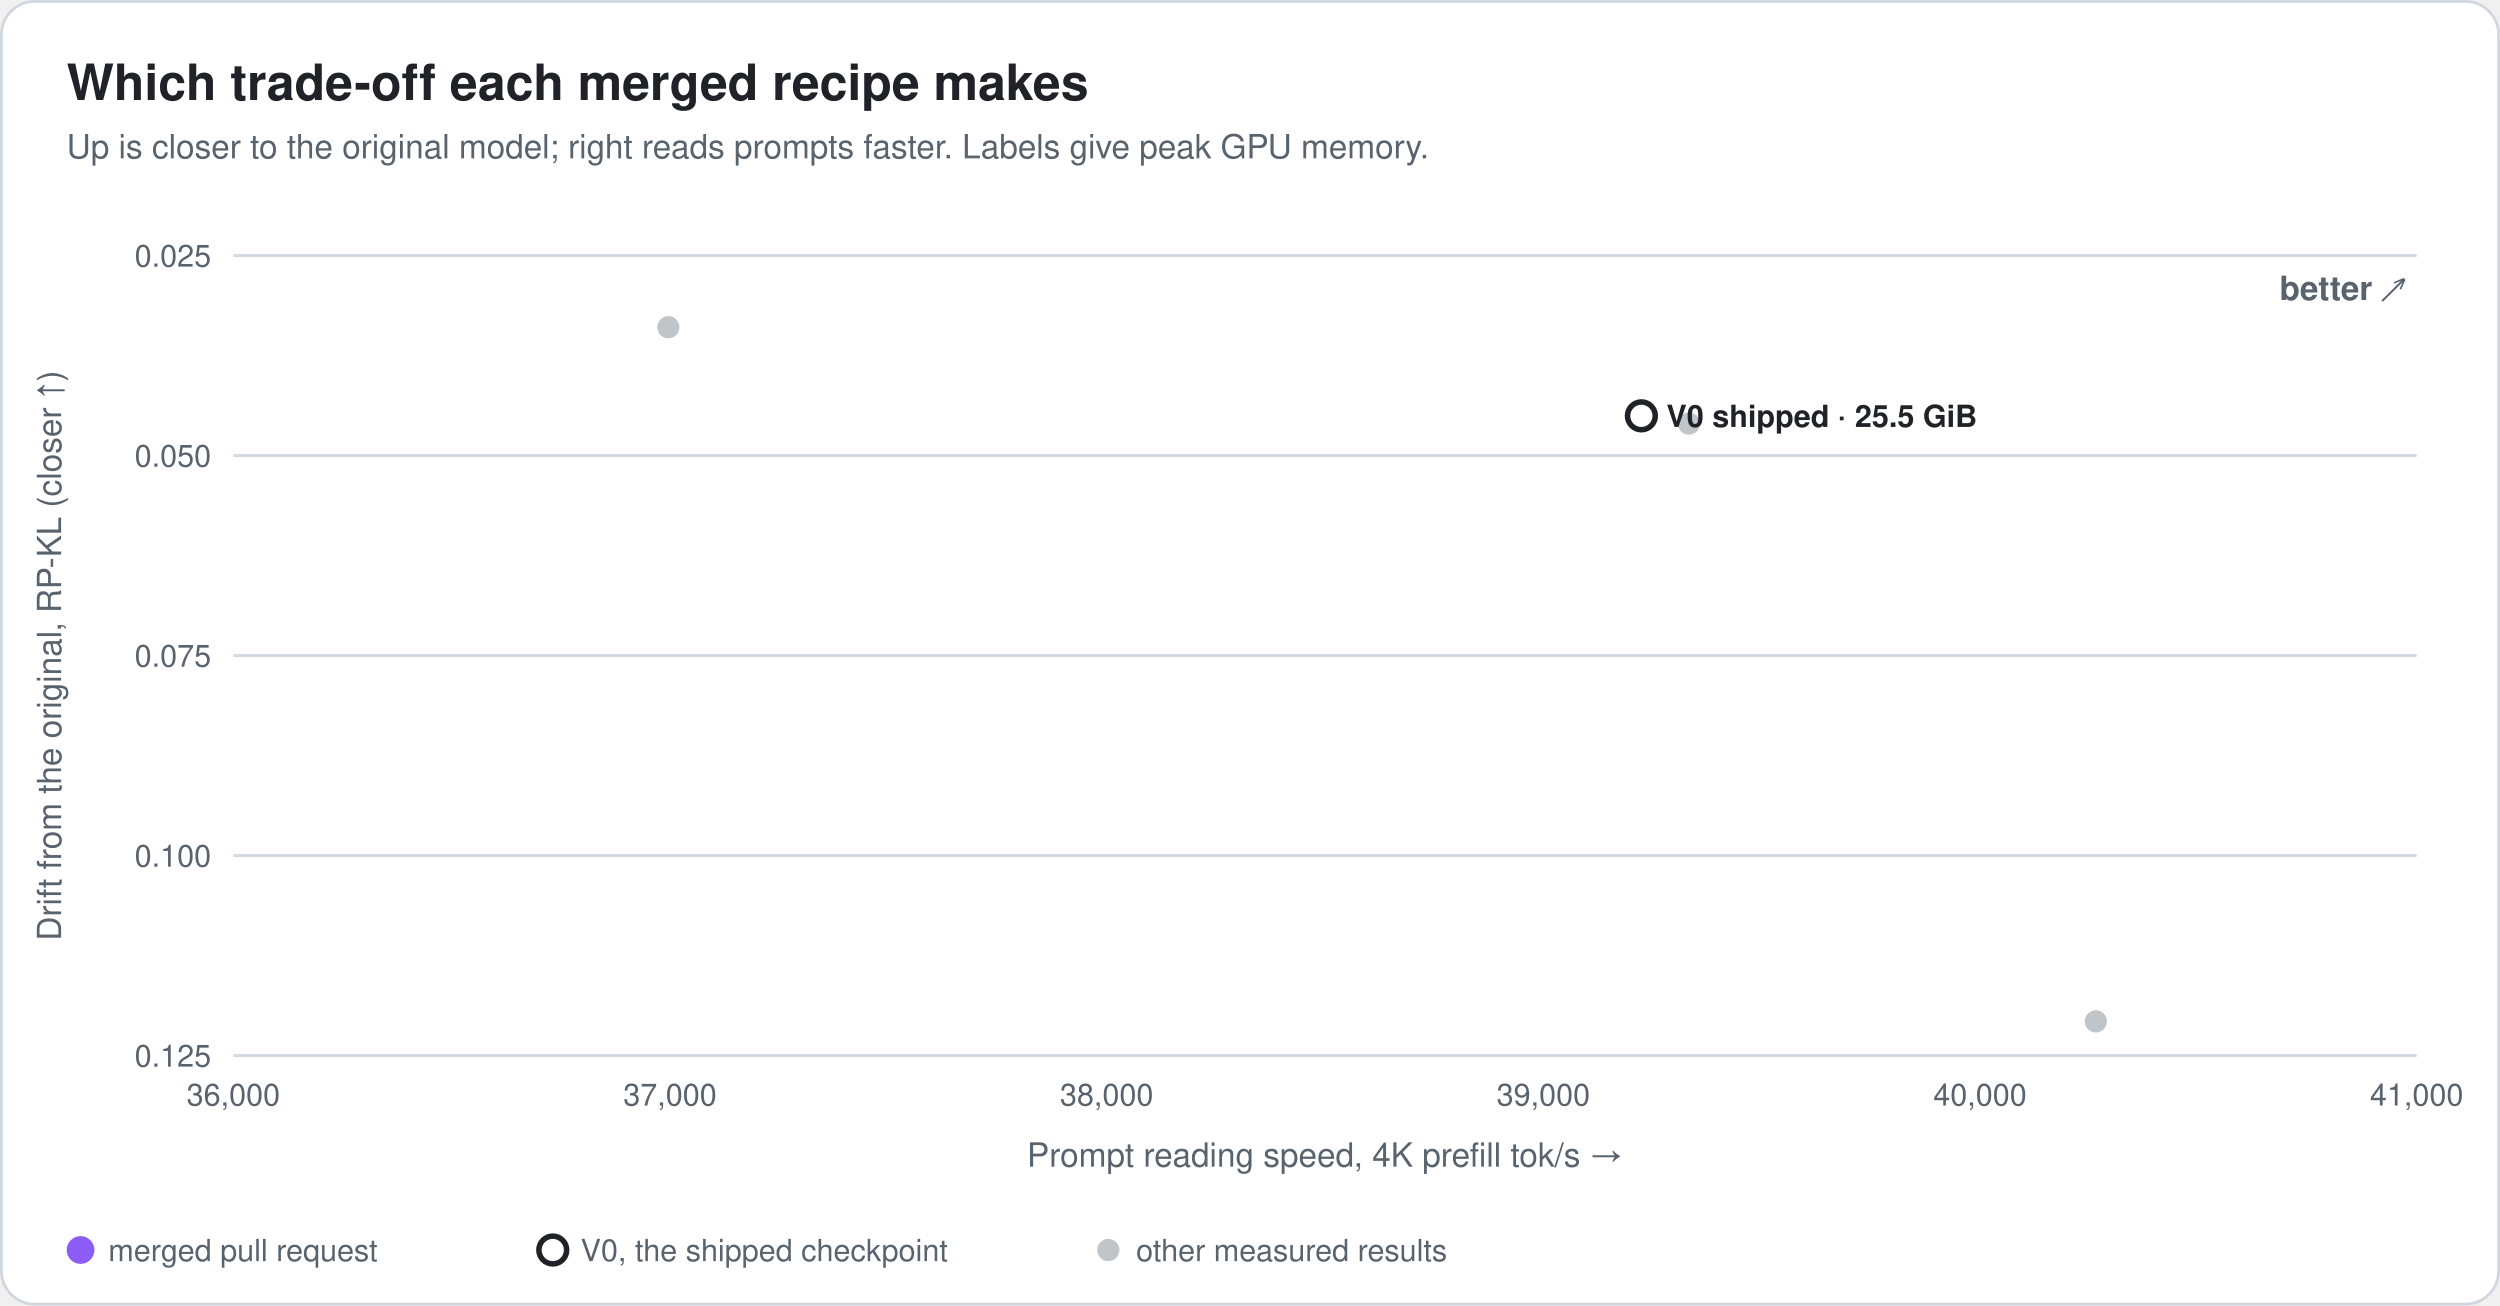
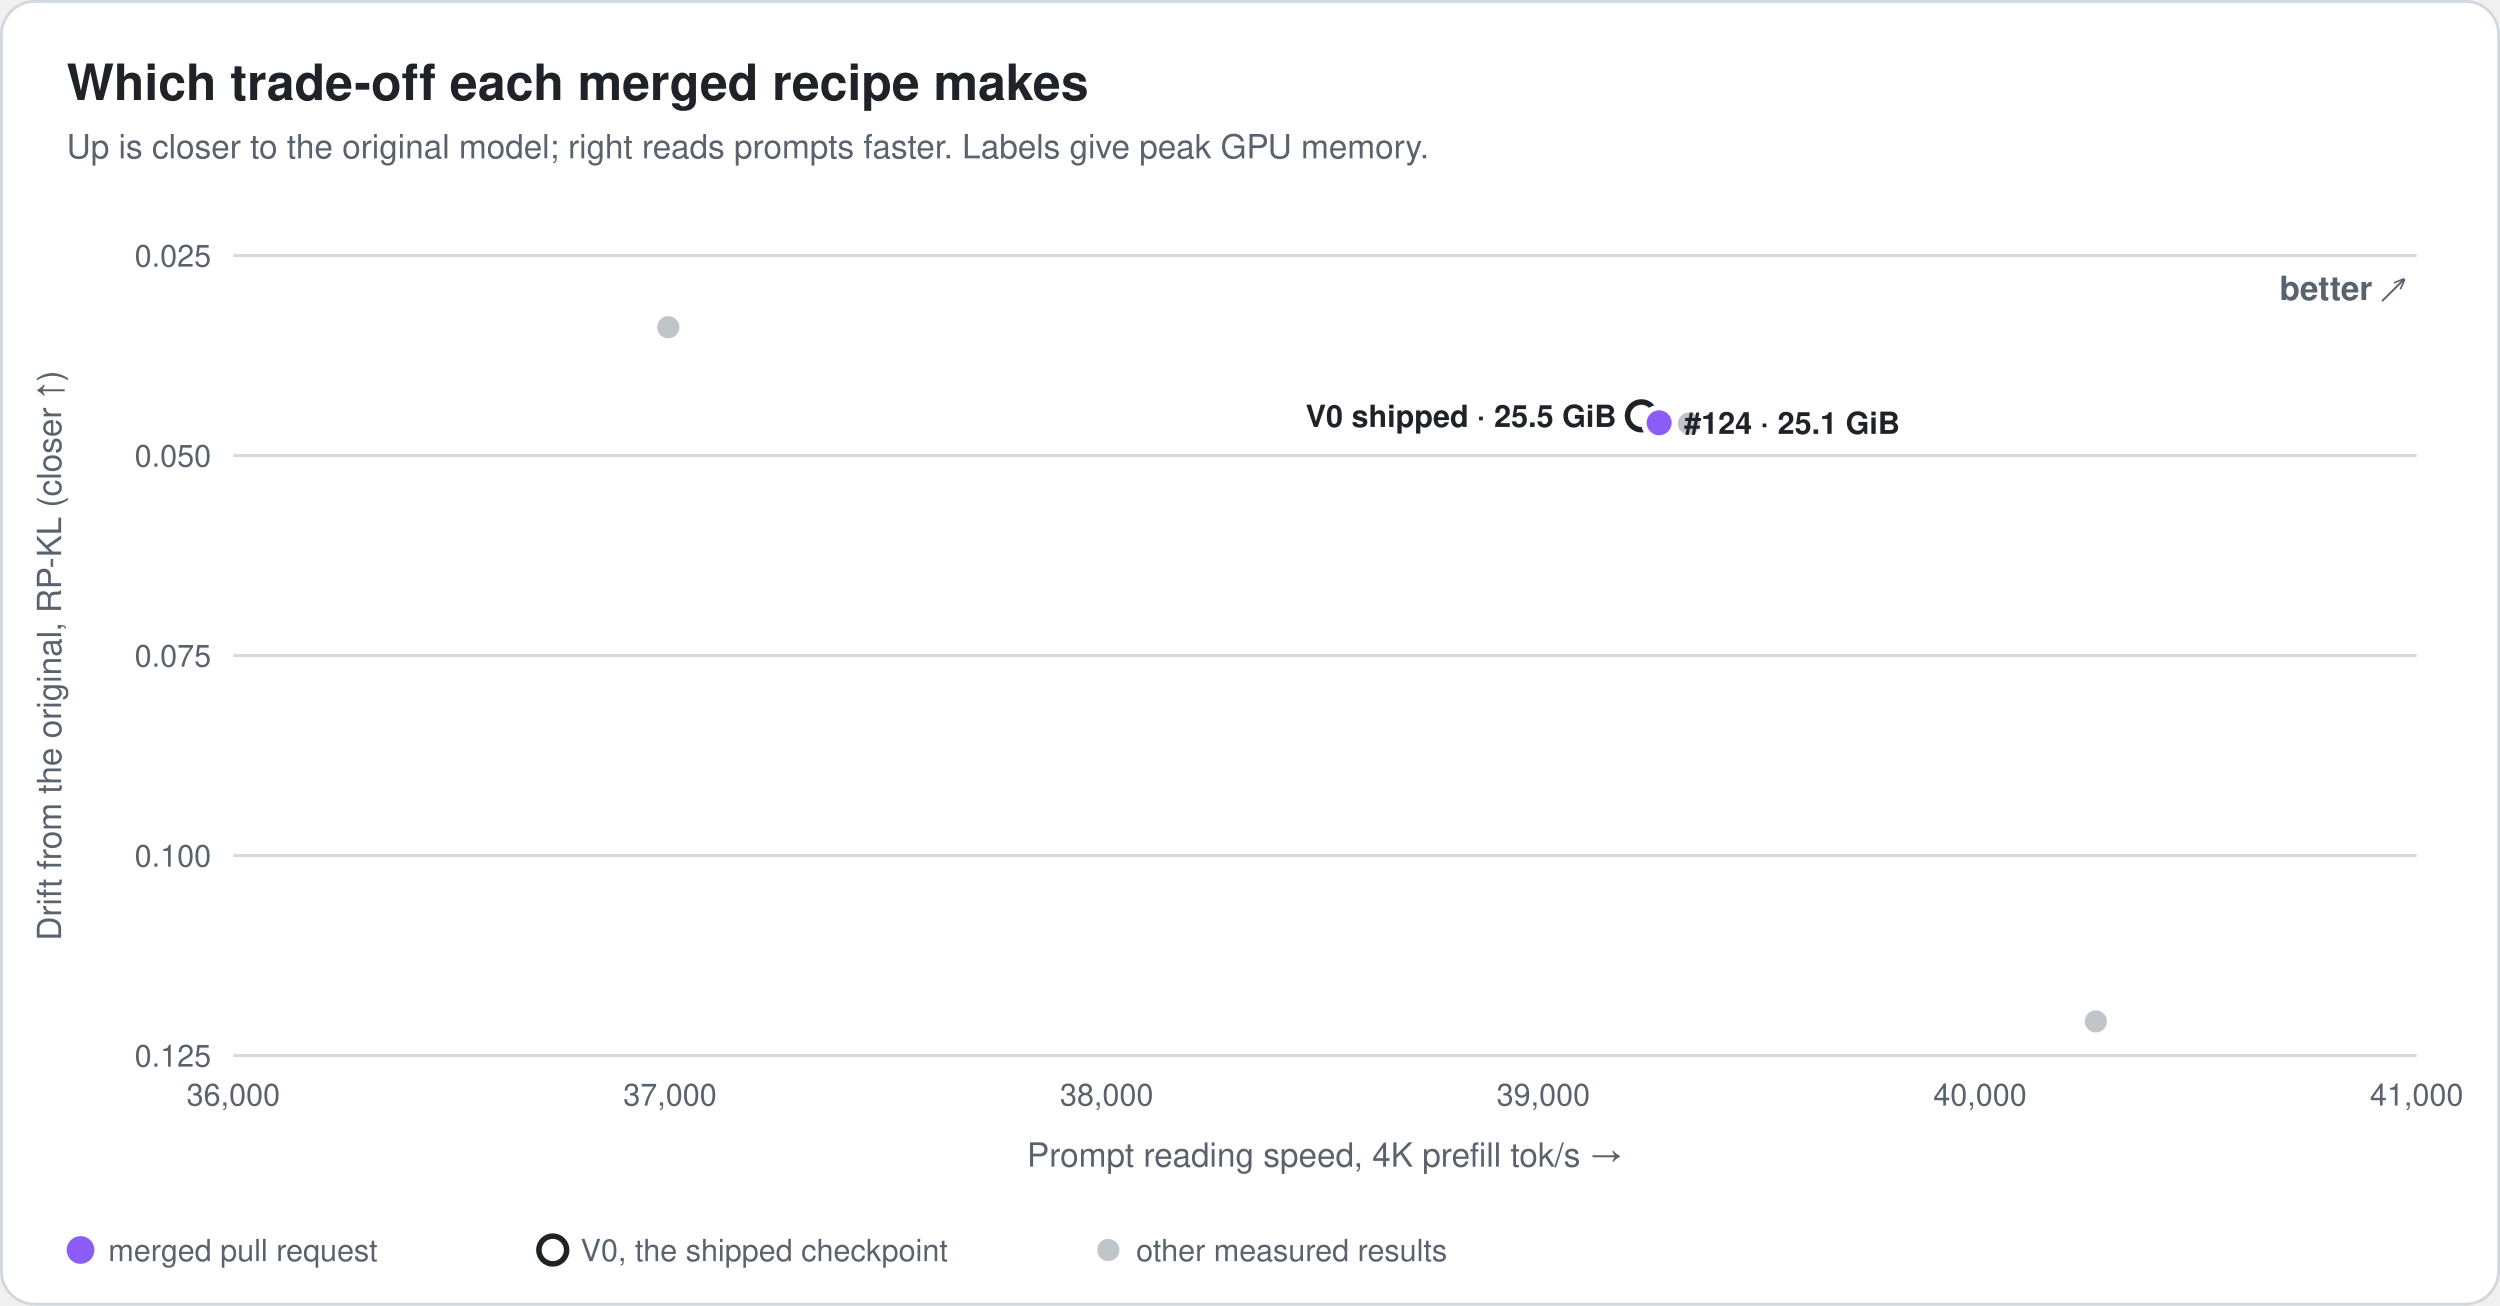
- <svg xmlns="http://www.w3.org/2000/svg" width="900" height="470" viewBox="0 0 900 470" font-family="-apple-system,BlinkMacSystemFont,'Segoe UI',Helvetica,Arial,sans-serif" role="img" aria-label="Trade-offs of 0 merged recipes against the shipped checkpoint">
+ <svg xmlns="http://www.w3.org/2000/svg" width="900" height="470" viewBox="0 0 900 470" font-family="-apple-system,BlinkMacSystemFont,'Segoe UI',Helvetica,Arial,sans-serif" role="img" aria-label="Trade-offs of 1 merged recipes against the shipped checkpoint">
  <style>
.bg{fill:#ffffff;stroke:#d0d7de}.t{fill:#1f2328}.m{fill:#59636e}.rule{stroke:#d0d7de}.ring{stroke:#ffffff}
.acc{fill:#8b5cf6}.accl{stroke:#8b5cf6}.wash{fill:#8b5cf6;fill-opacity:.1}.gry{fill:#8c959f}.rej{fill:#d03b3b}.track{fill:#eaeef2}.tk{stroke:#1f2328}
@media (prefers-color-scheme: dark){
.bg{fill:#0d1117;stroke:#30363d}.t{fill:#e6edf3}.m{fill:#9198a1}.rule{stroke:#30363d}.ring{stroke:#0d1117}
.acc{fill:#9a75f8}.accl{stroke:#9a75f8}.wash{fill:#9a75f8;fill-opacity:.14}.gry{fill:#9198a1}.rej{fill:#e5534b}.track{fill:#21262d}.tk{stroke:#e6edf3}}
</style>
  <rect class="bg" x="0.5" y="0.5" width="899" height="469" rx="12" />
  <text x="24.0" y="36.0" class="t" font-size="18" font-weight="600" text-anchor="start">Which trade-off each merged recipe makes</text>
  <text x="24.0" y="57.0" class="m" font-size="12" font-weight="400" text-anchor="start">Up is closer to the original model; right reads prompts faster. Labels give peak GPU memory.</text>
  <line class="rule" x1="84" x2="870" y1="92.0" y2="92.0" stroke-width="1" />
  <text x="76.0" y="96.0" class="m" font-size="11" font-weight="400" text-anchor="end">0.025</text>
  <line class="rule" x1="84" x2="870" y1="164.0" y2="164.0" stroke-width="1" />
  <text x="76.0" y="168.0" class="m" font-size="11" font-weight="400" text-anchor="end">0.050</text>
  <line class="rule" x1="84" x2="870" y1="236.0" y2="236.0" stroke-width="1" />
  <text x="76.0" y="240.0" class="m" font-size="11" font-weight="400" text-anchor="end">0.075</text>
  <line class="rule" x1="84" x2="870" y1="308.0" y2="308.0" stroke-width="1" />
  <text x="76.0" y="312.0" class="m" font-size="11" font-weight="400" text-anchor="end">0.100</text>
  <line class="rule" x1="84" x2="870" y1="380.0" y2="380.0" stroke-width="1" />
  <text x="76.0" y="384.0" class="m" font-size="11" font-weight="400" text-anchor="end">0.125</text>
  <text x="84.0" y="398.0" class="m" font-size="11" font-weight="400" text-anchor="middle">36,000</text>
  <text x="241.2" y="398.0" class="m" font-size="11" font-weight="400" text-anchor="middle">37,000</text>
  <text x="398.4" y="398.0" class="m" font-size="11" font-weight="400" text-anchor="middle">38,000</text>
  <text x="555.6" y="398.0" class="m" font-size="11" font-weight="400" text-anchor="middle">39,000</text>
  <text x="712.8" y="398.0" class="m" font-size="11" font-weight="400" text-anchor="middle">40,000</text>
  <text x="870.0" y="398.0" class="m" font-size="11" font-weight="400" text-anchor="middle">41,000</text>
  <text x="477.0" y="420.0" class="m" font-size="12" font-weight="400" text-anchor="middle">Prompt reading speed, 4K prefill tok/s →</text>
  <text x="22" y="236.0" class="m" font-size="12" text-anchor="middle" transform="rotate(-90 22 236.0)">Drift from the original, RP-KL (closer ↑)</text>
  <text x="866.0" y="108.0" class="m" font-size="12" font-weight="600" text-anchor="end">better ↗</text>
  <circle class="gry" cx="608.0" cy="152.5" r="4" opacity=".55" />
  <circle class="gry" cx="754.5" cy="367.7" r="4" opacity=".55" />
  <circle class="gry" cx="240.6" cy="117.8" r="4" opacity=".55" />
  <circle class="tk" cx="590.9" cy="149.7" r="5" fill="none" stroke-width="2" />
-   <text x="599.9" y="153.7" class="t" font-size="11" font-weight="600" text-anchor="start">V0 shipped · 25.5 GiB</text>
+   <circle class="acc ring" cx="597.3" cy="152.2" r="5.5" stroke-width="2" />
+   <text x="581.9" y="153.7" class="t" font-size="11" font-weight="600" text-anchor="end">V0 shipped · 25.5 GiB</text>
+   <text x="606.3" y="156.2" class="t" font-size="11" font-weight="600" text-anchor="start">#124 · 25.1 GiB</text>
  <circle class="acc" cx="29" cy="450" r="5" />
  <text x="39.0" y="454.0" class="m" font-size="11" font-weight="400" text-anchor="start">merged pull request</text>
  <circle class="tk" cx="199" cy="450" r="5" fill="none" stroke-width="2" />
  <text x="209.0" y="454.0" class="m" font-size="11" font-weight="400" text-anchor="start">V0, the shipped checkpoint</text>
  <circle class="gry" cx="399" cy="450" r="4" opacity=".55" />
  <text x="409.0" y="454.0" class="m" font-size="11" font-weight="400" text-anchor="start">other measured results</text>
</svg>
